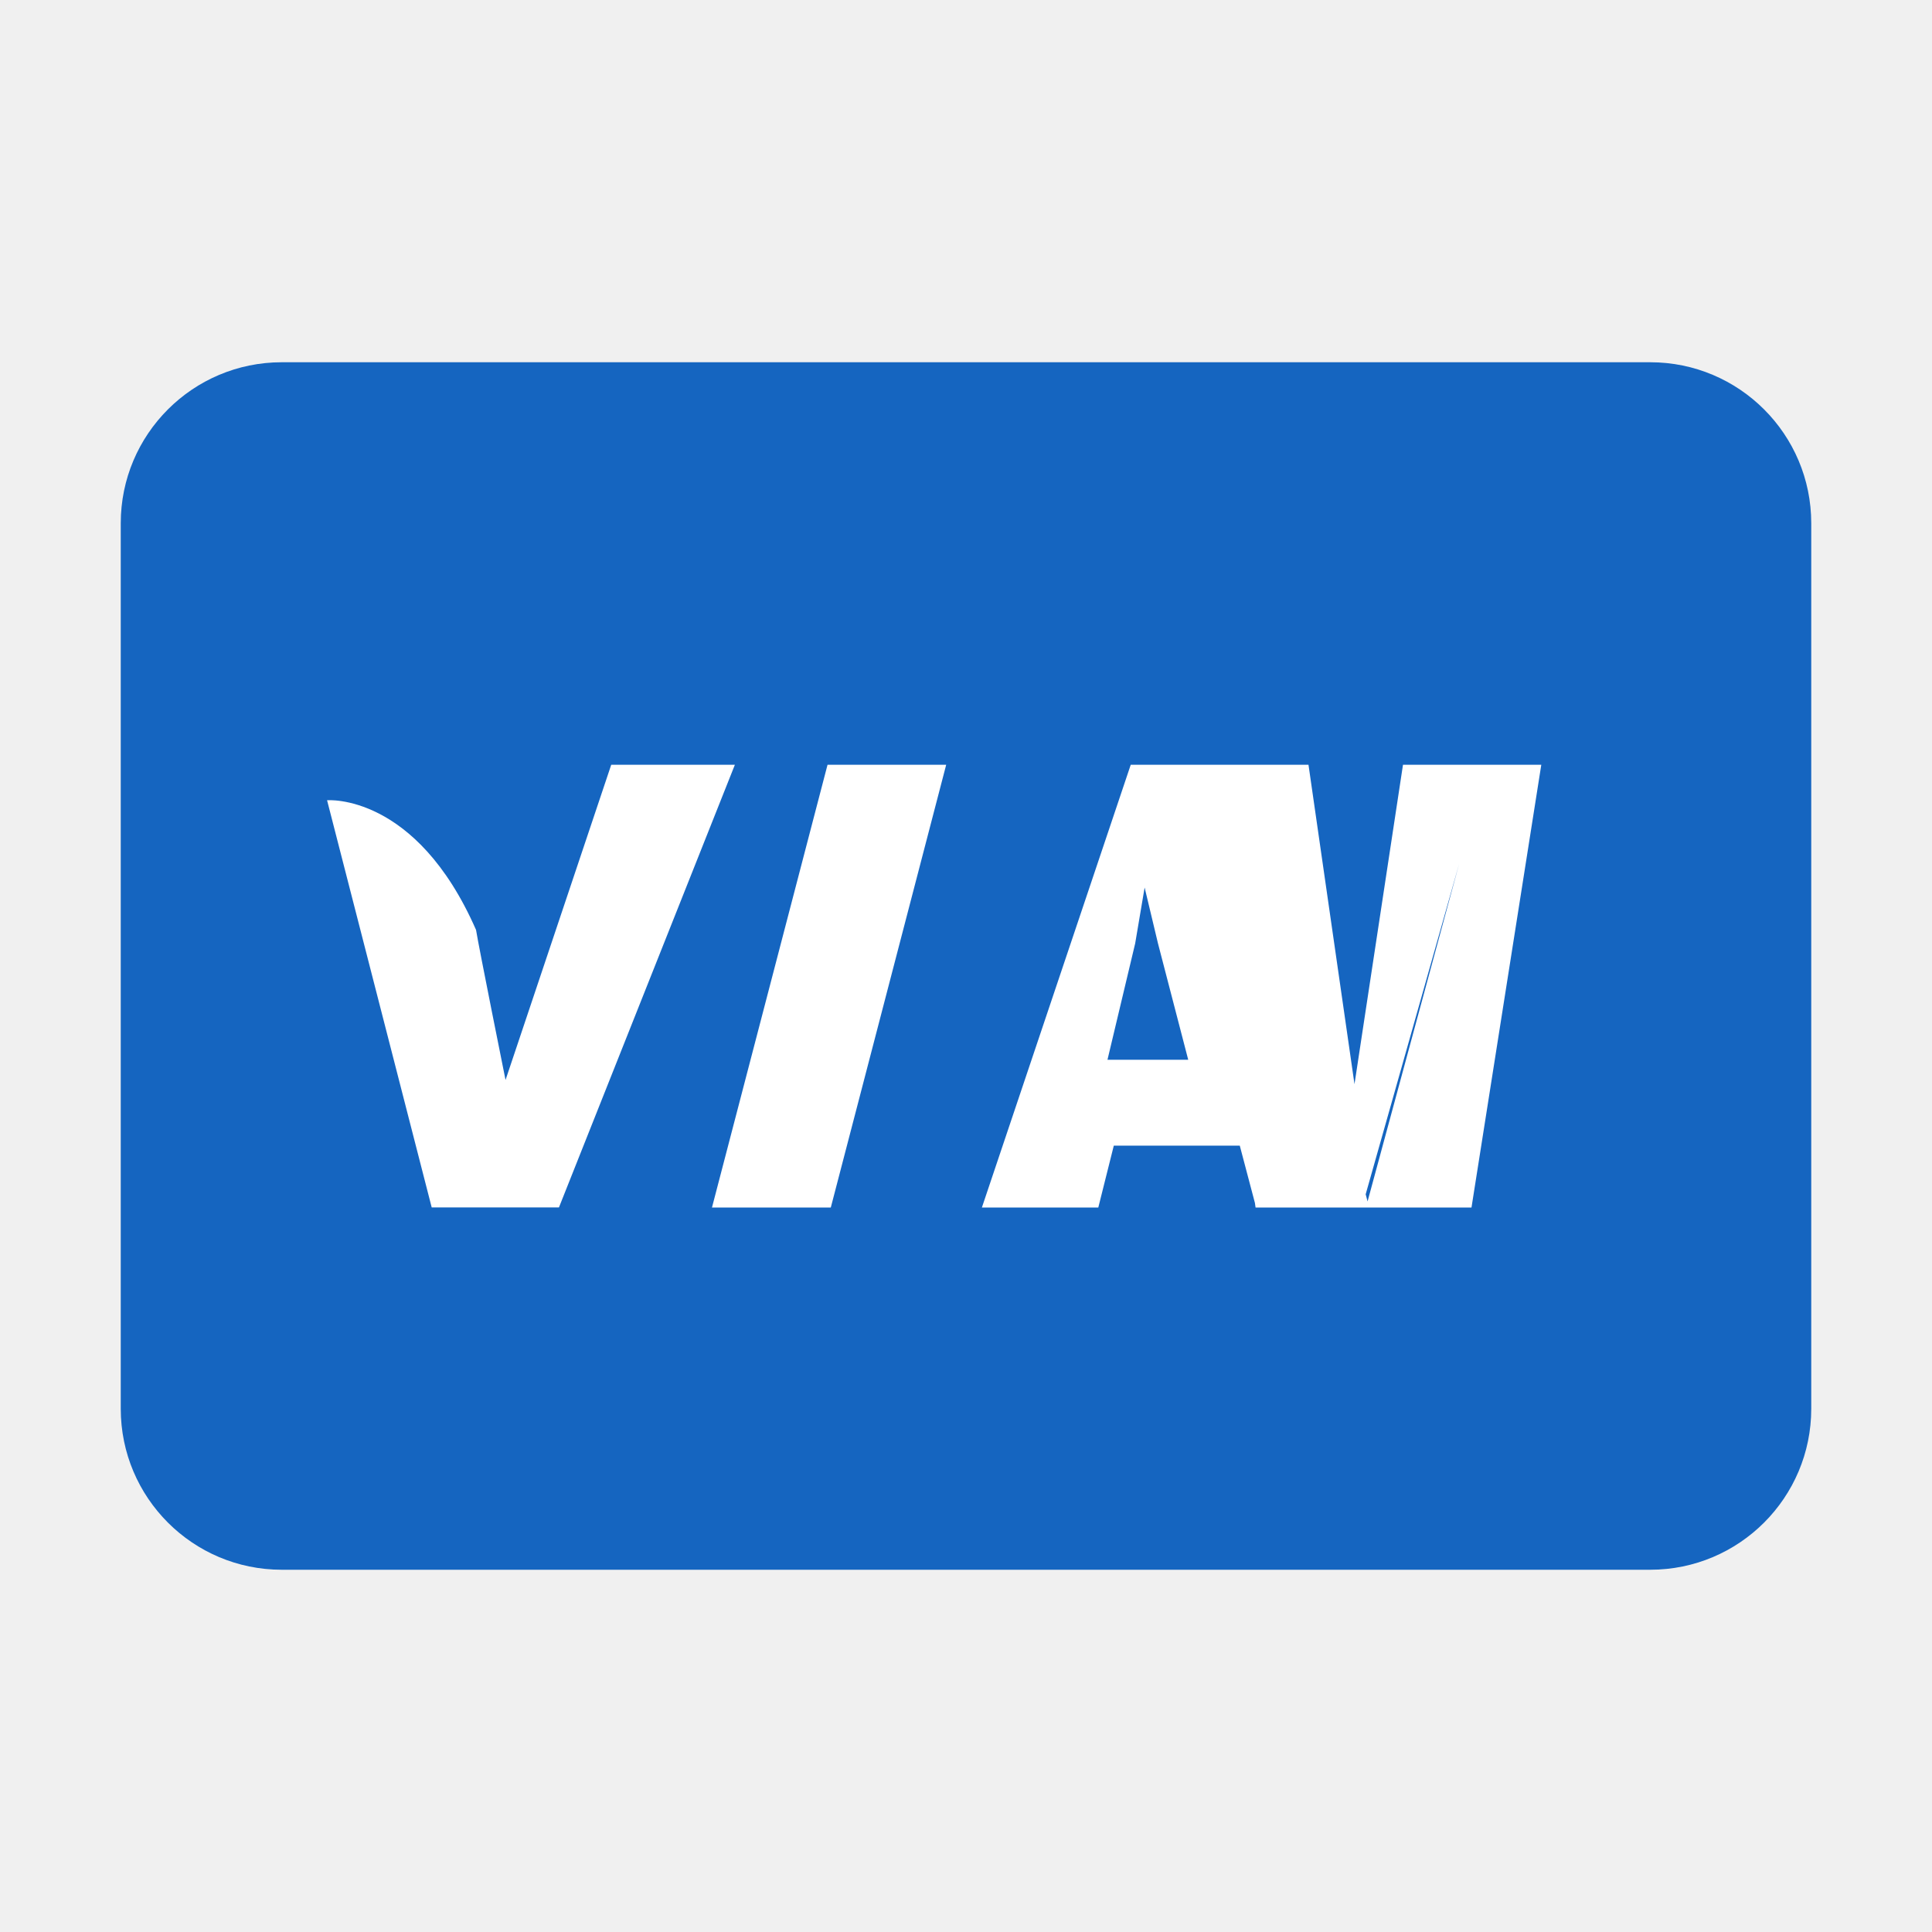
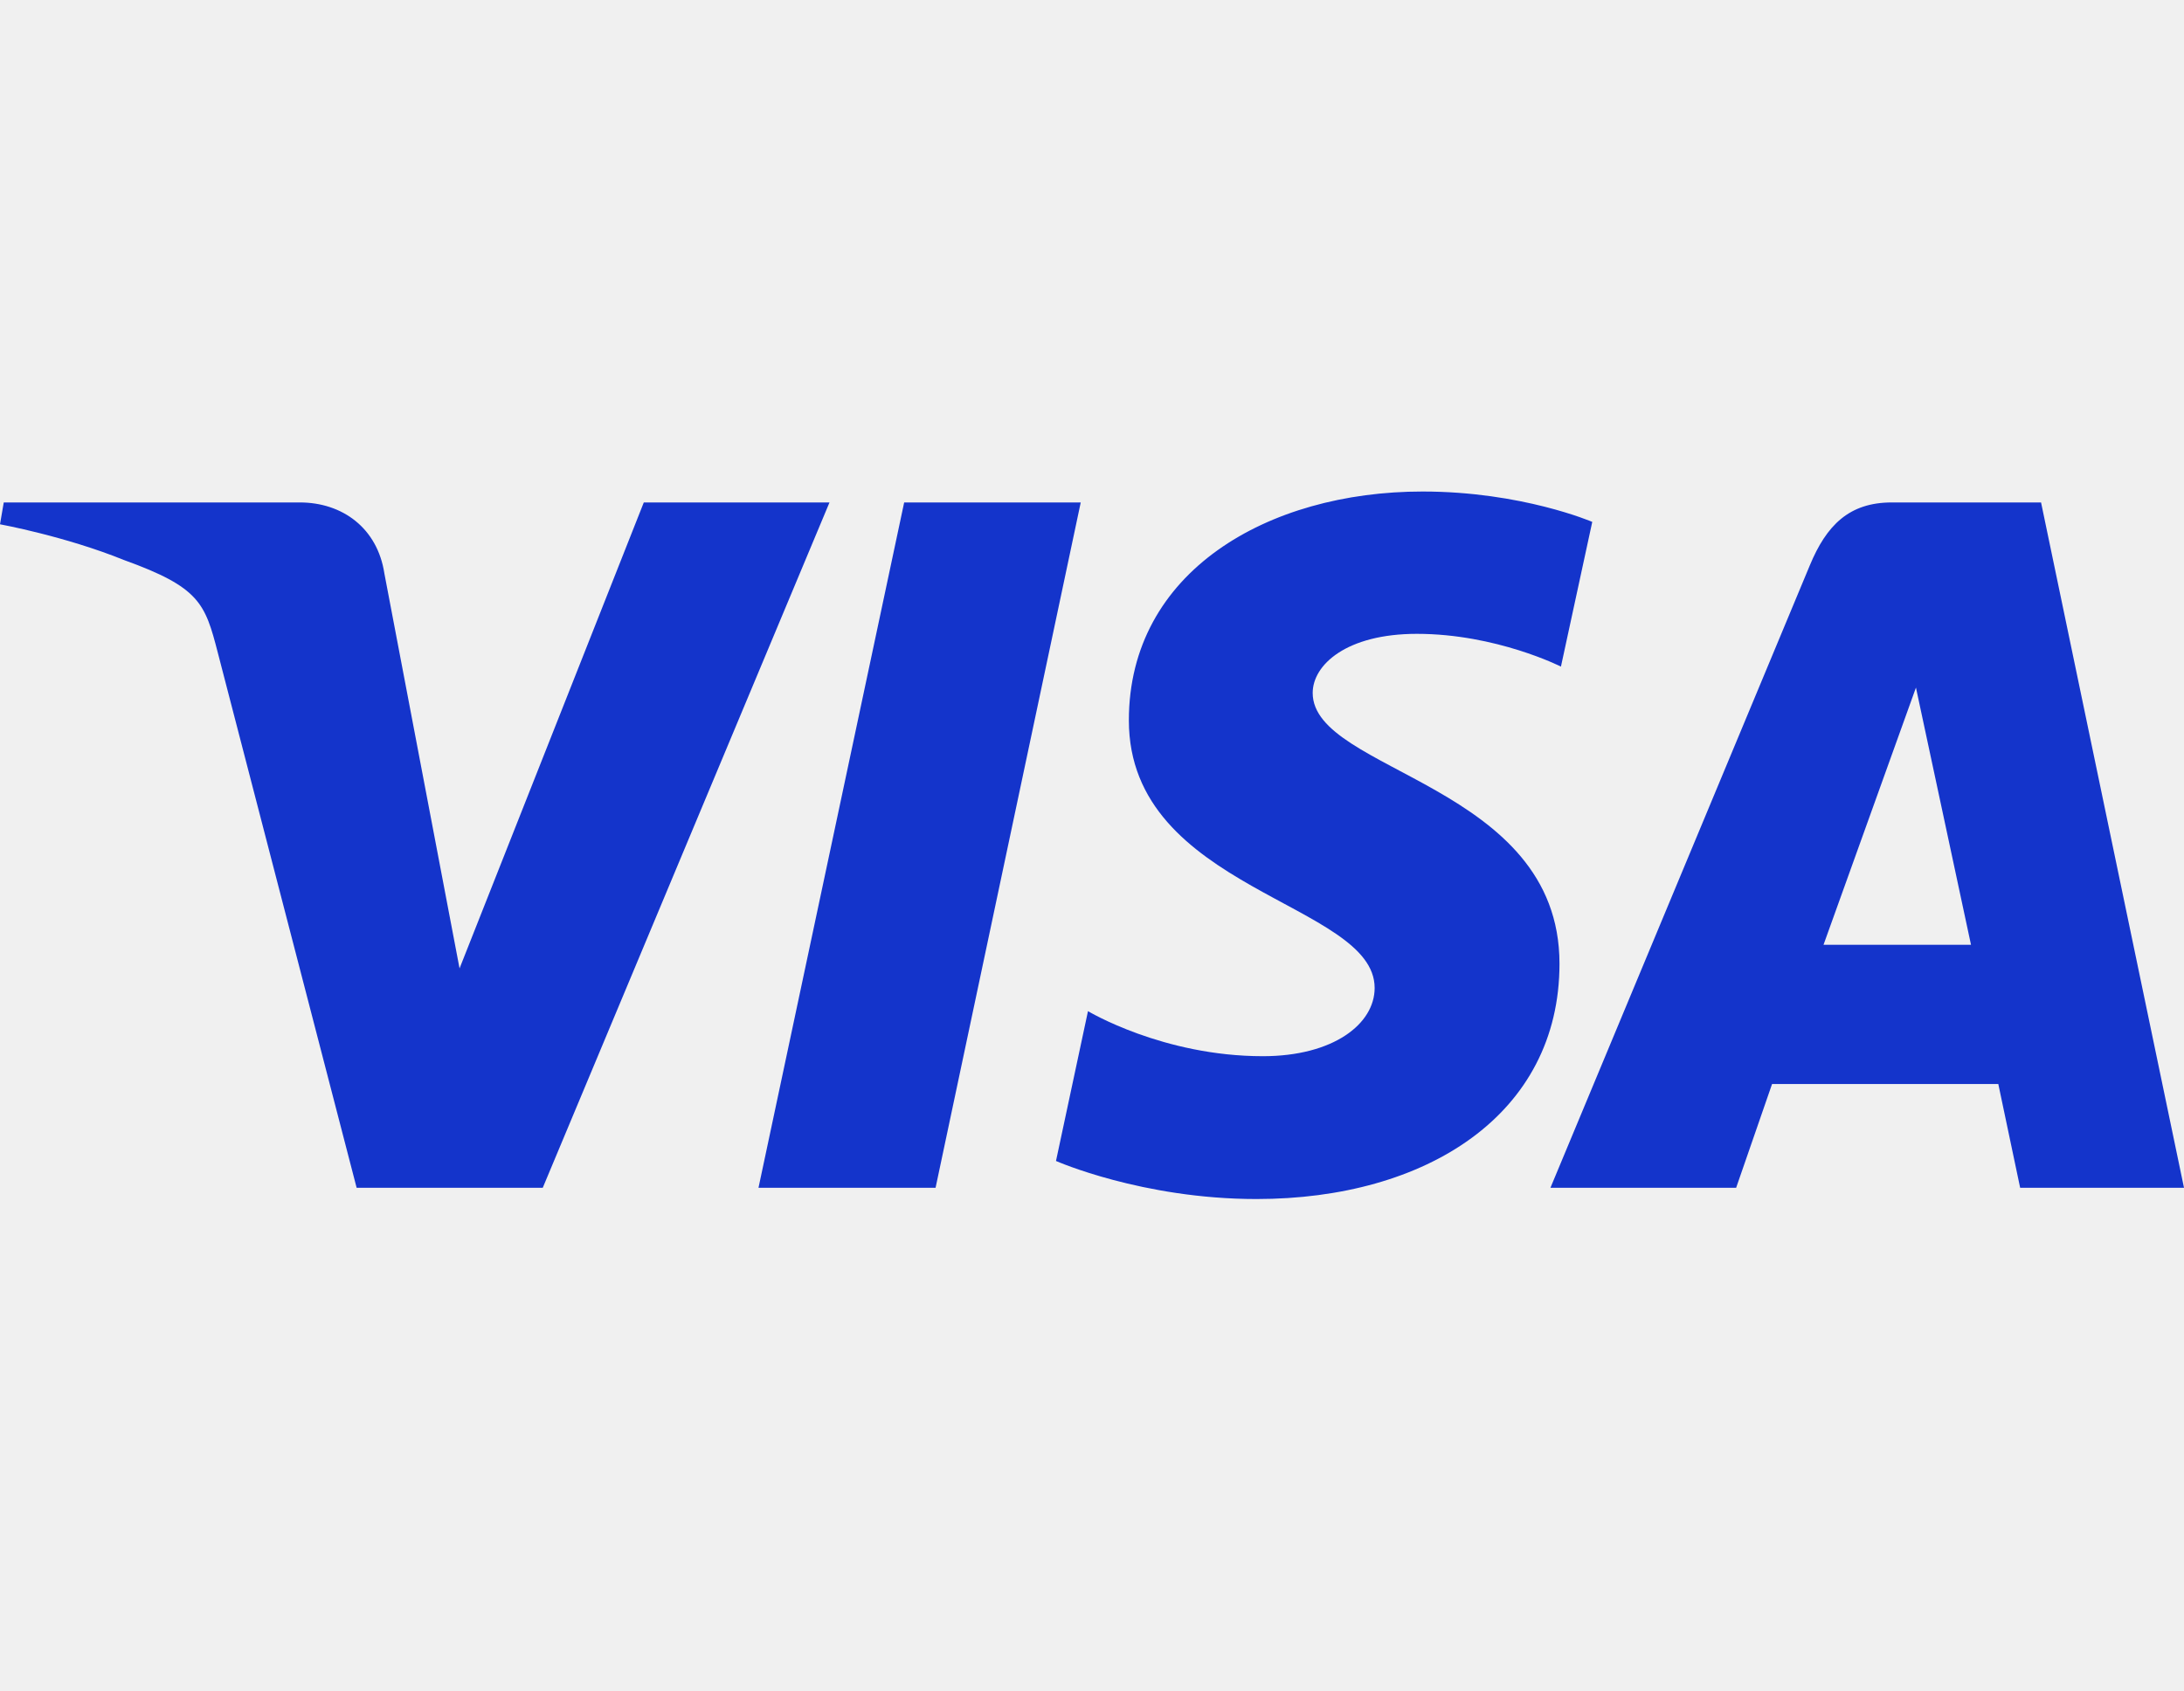
- <svg xmlns="http://www.w3.org/2000/svg" viewBox="0 0 48 48" width="48px" height="48px">
-   <path fill="#1565C0" d="M45,35c0,2.209-1.791,4-4,4H7c-2.209,0-4-1.791-4-4V13c0-2.209,1.791-4,4-4h34c2.209,0,4,1.791,4,4V35z" />
-   <path fill="#FFF" d="M15.186 19l-2.626 7.832c0 0-.667-3.313-.733-3.729-1.495-3.411-3.701-3.221-3.701-3.221L10.726 30v-.002h3.161L18.258 19H15.186zM17.689 30L20.56 19h2.948l-2.867 11H17.689zM28.093 19h3.002l2.922 11h-2.809l-.406-1.537h-3.13L27.287 30h-2.892L28.093 19zM29.521 26.329l-.751-2.889-.332-1.39-.235 1.39-.688 2.889H29.521zM34.857 19h3.436L36.559 30h-2.623l2.316-8.541L33.837 30h-2.643L29.647 19h2.862l1.143 7.936L34.857 19z" />
+ <svg xmlns="http://www.w3.org/2000/svg" height="48px" viewBox="0.5 0.5 999 323.684" width="62px">
+   <path d="M651.185.5c-70.933 0-134.322 36.766-134.322 104.694 0 77.9 112.423 83.28 112.423 122.415 0 16.478-18.884 31.229-51.137 31.229-45.773 0-79.984-20.611-79.984-20.611l-14.638 68.547s39.41 17.41 91.734 17.41c77.552 0 138.576-38.572 138.576-107.66 0-82.316-112.89-87.537-112.89-123.86 0-12.91 15.501-27.053 47.662-27.053 36.286 0 65.892 14.99 65.892 14.99l14.326-66.204S696.614.5 651.185.5zM2.218 5.497L.5 15.49s29.842 5.461 56.719 16.356c34.606 12.492 37.072 19.765 42.9 42.353l63.51 244.832h85.138L379.927 5.497h-84.942L210.707 218.67l-34.39-180.696c-3.154-20.68-19.13-32.477-38.685-32.477H2.218zm411.865 0L347.449 319.03h80.999l66.4-313.534h-80.765zm451.759 0c-19.532 0-29.88 10.457-37.474 28.73L709.699 319.03h84.942l16.434-47.468h103.483l9.994 47.468H999.5L934.115 5.497h-68.273zm11.047 84.707l25.178 117.653h-67.454z" fill="#1434cb" />
</svg>
